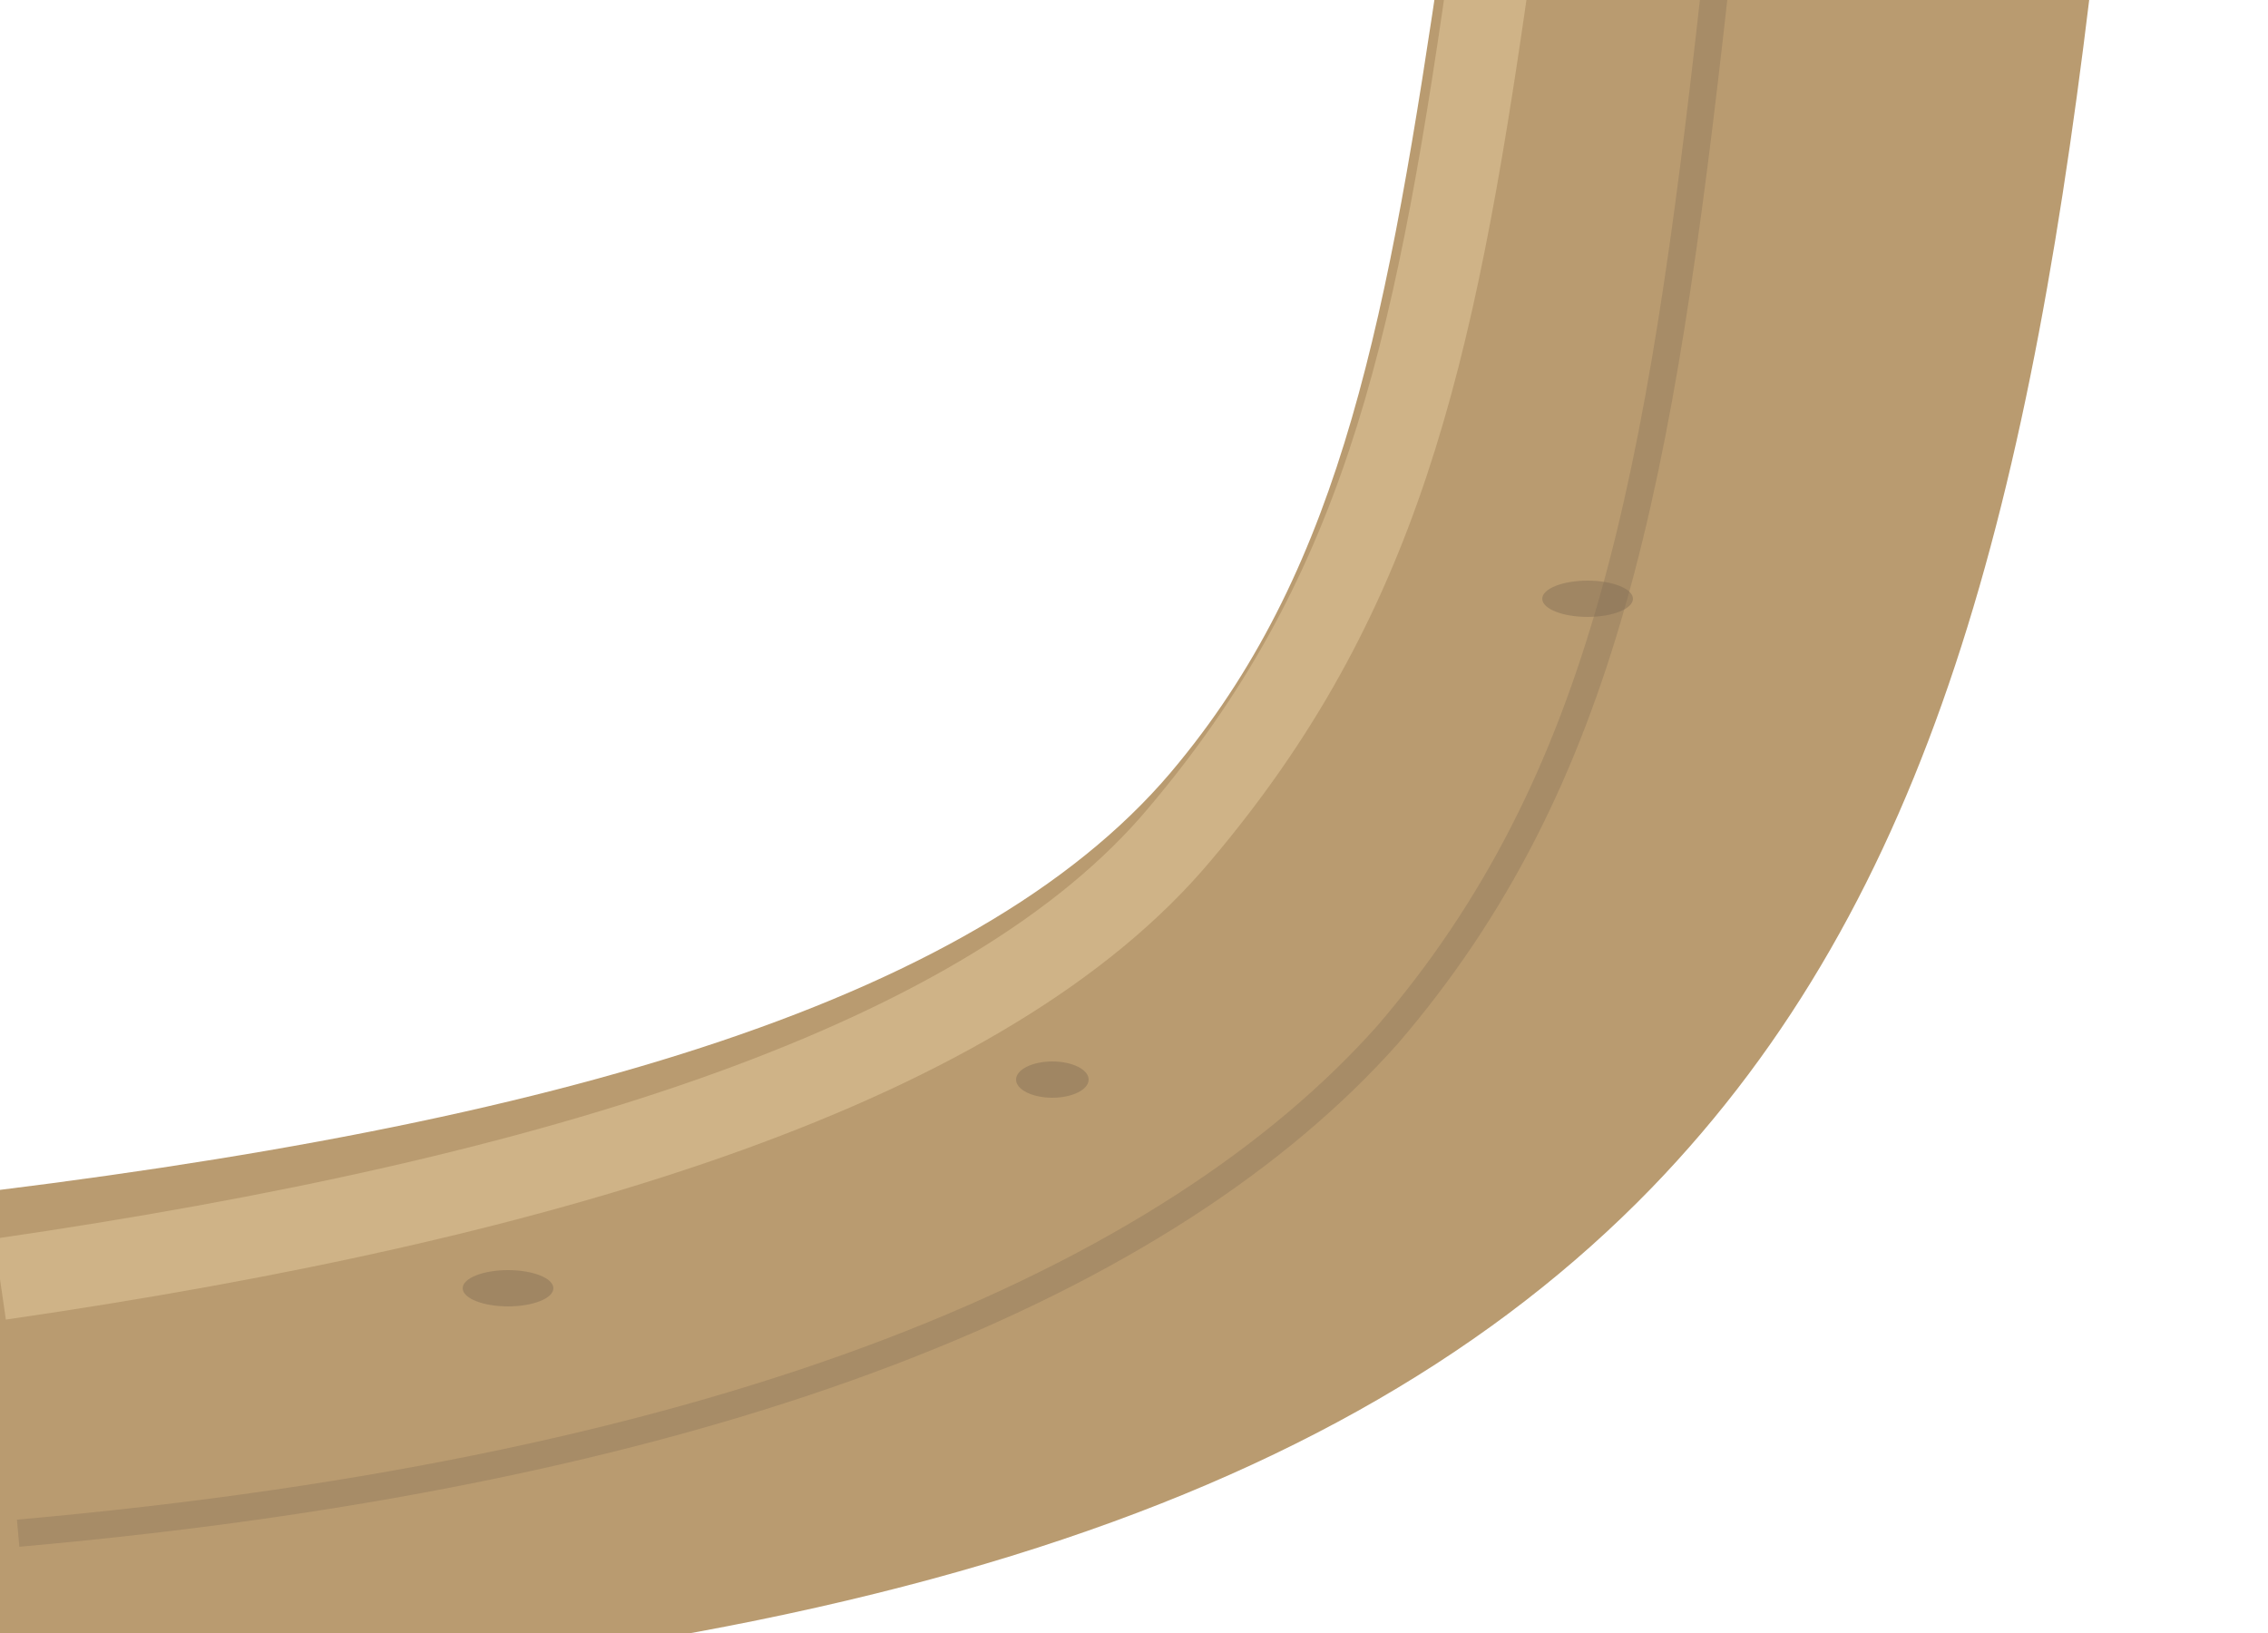
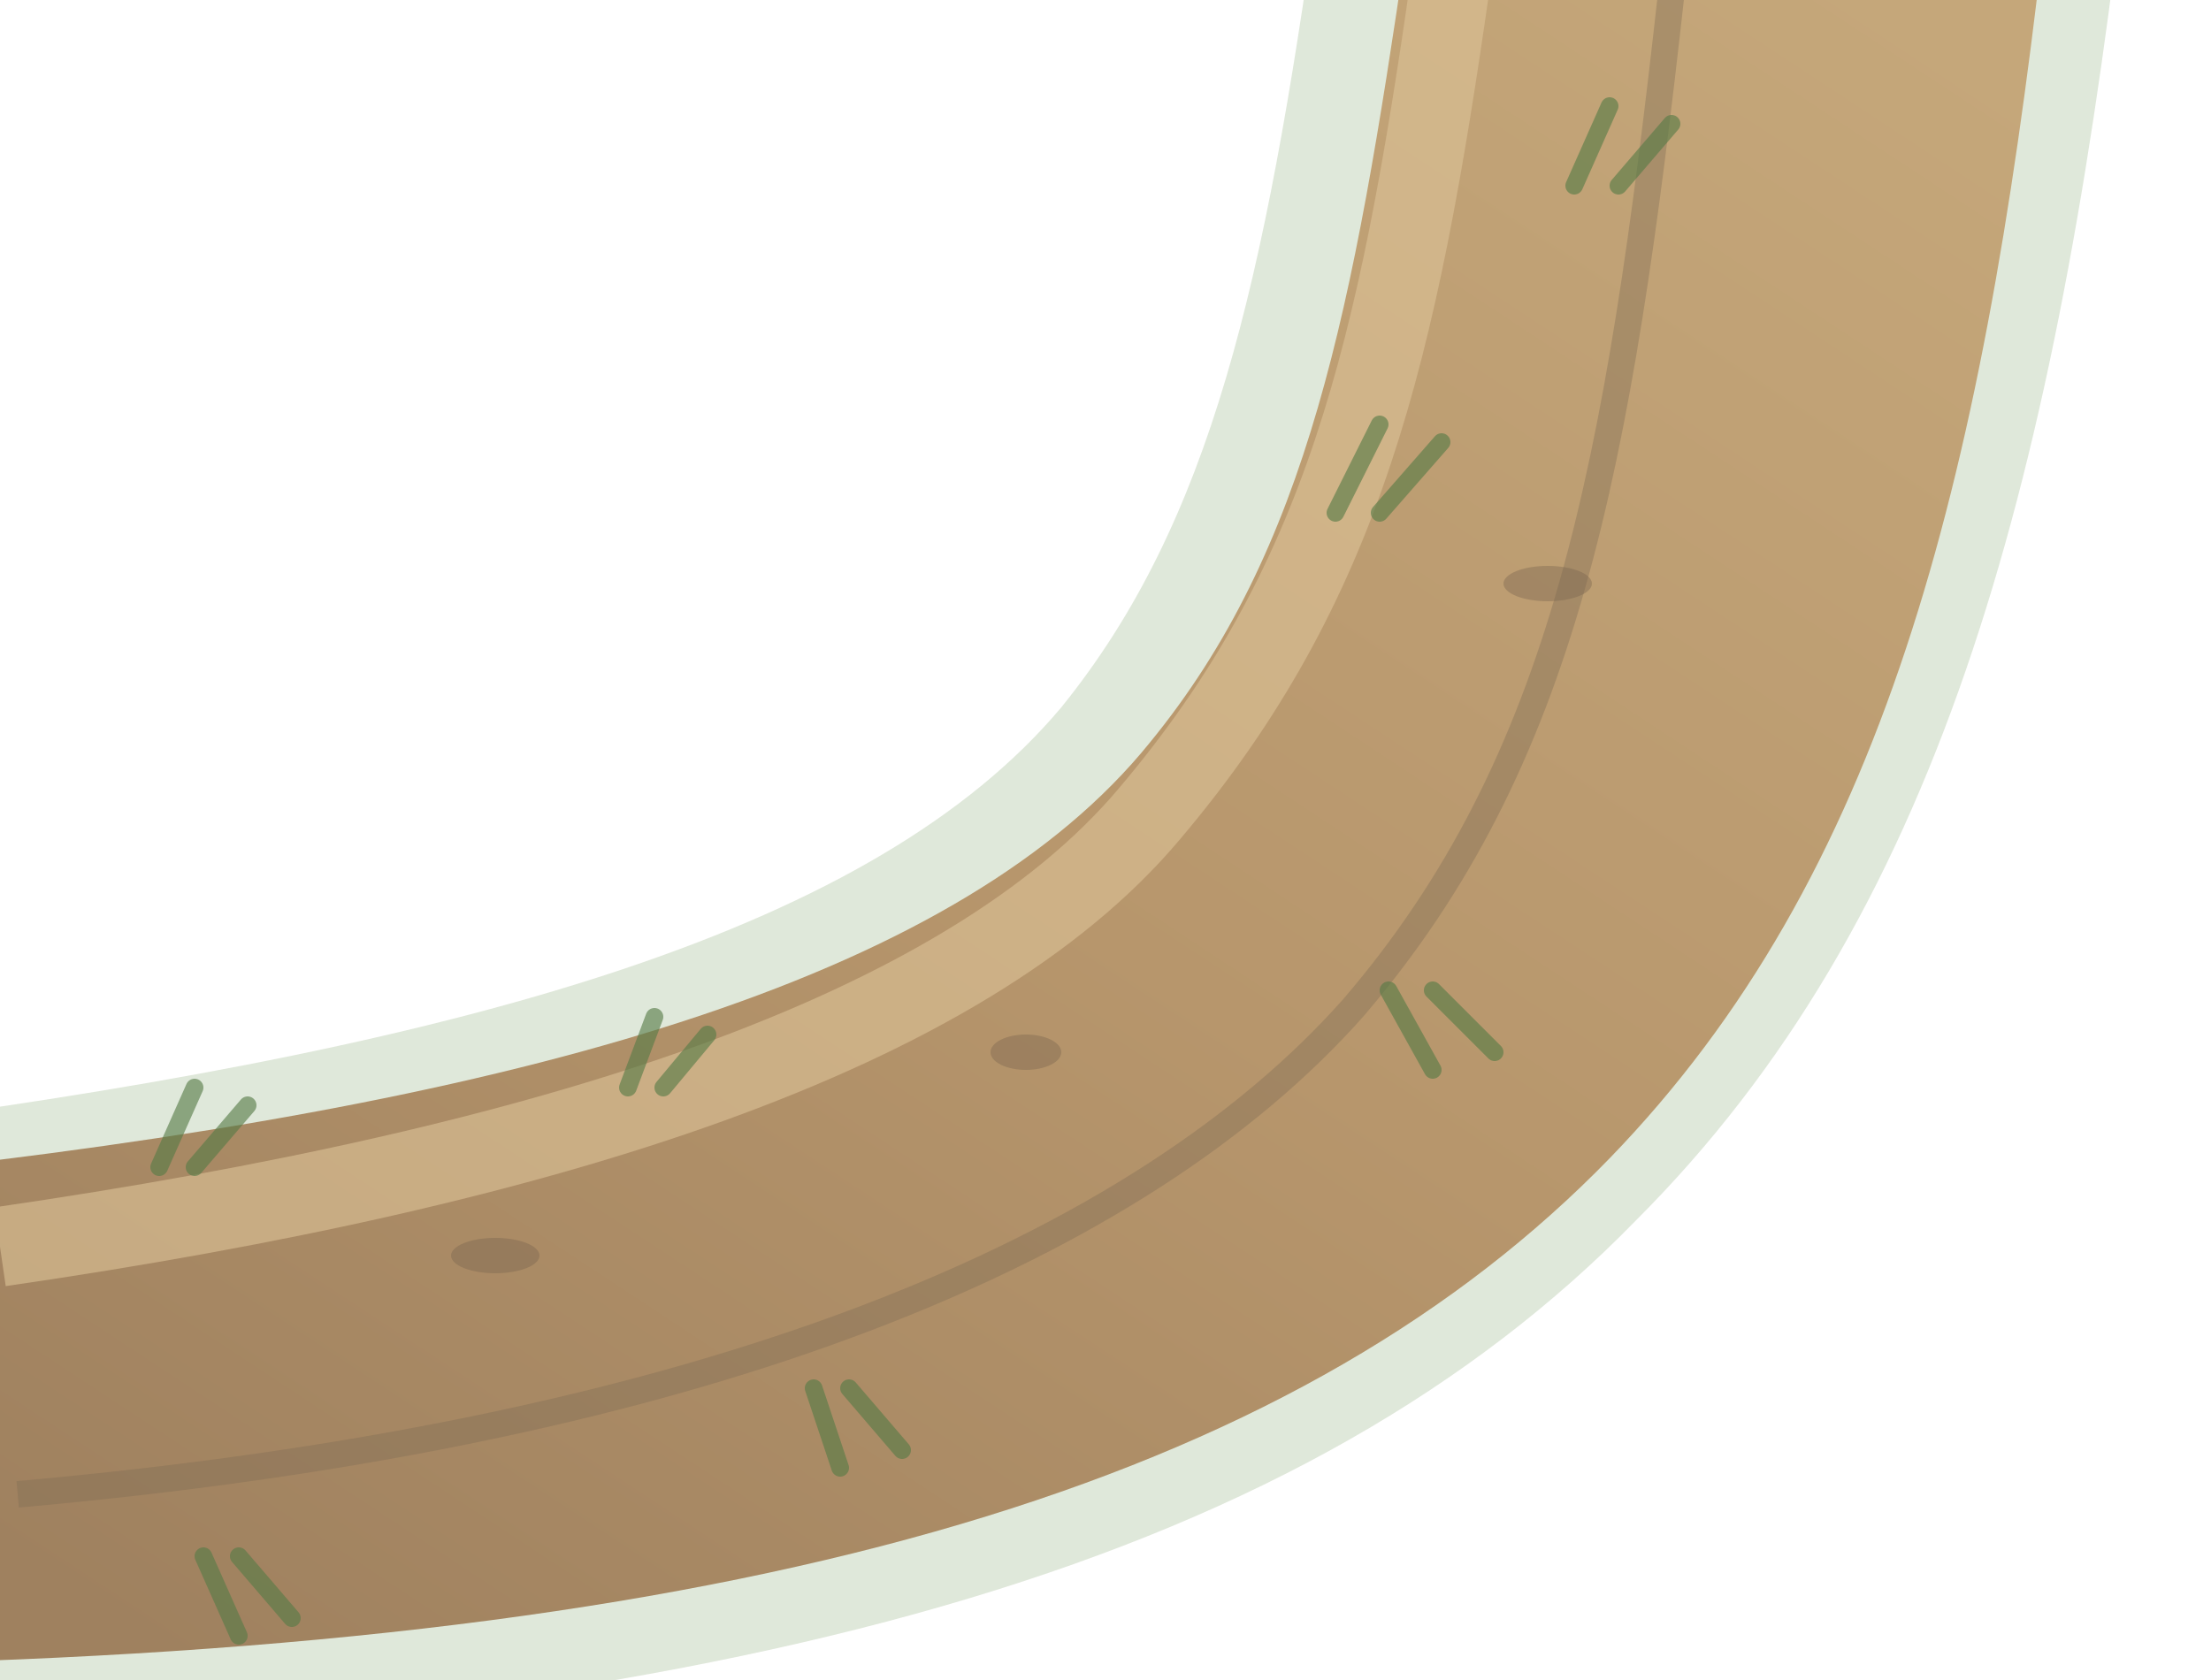
- <svg xmlns="http://www.w3.org/2000/svg" width="250" height="180" viewBox="0 0 250 180">
-   <path d="M-7 132c69-8 116-22 137-48 18-22 23-49 29-90h72c-7 61-18 105-49 137-34 35-91 54-189 57z" fill="#b99b70" />
-   <path d="M0 141c62-9 109-24 130-49 22-26 28-52 34-94" fill="none" stroke="#d9be91" stroke-width="9" opacity=".68" />
-   <path d="M2 169c79-7 127-28 151-55 24-28 30-61 36-115" fill="none" stroke="#8f775a" stroke-width="3" opacity=".42" />
-   <g fill="#7b6750" opacity=".4">
+ <svg xmlns="http://www.w3.org/2000/svg" width="250" height="190" viewBox="0 0 250 190">
+   <defs>
+     <linearGradient id="dirt" x1=".1" y1="1" x2=".9" y2="0">
+       <stop stop-color="#9f815f" />
+       <stop offset=".48" stop-color="#b7966c" />
+       <stop offset="1" stop-color="#c5a77a" />
+     </linearGradient>
+   </defs>
+   <path d="M-13 127c67-9 112-22 133-47 17-21 23-48 29-91h91c-8 67-21 115-55 149-37 38-98 56-198 60z" fill="#6f9456" opacity=".22" />
+   <path d="M-7 132c69-8 116-22 137-48 18-22 23-49 29-90h72c-7 61-18 105-49 137-34 35-91 54-189 57z" fill="url(#dirt)" />
+   <path d="M0 141c62-9 109-24 130-49 22-26 28-52 34-94" fill="none" stroke="#dcc196" stroke-width="9" opacity=".62" />
+   <path d="M2 169c79-7 127-28 151-55 24-28 30-61 36-115" fill="none" stroke="#7f6b53" stroke-width="3" opacity=".38" />
+   <g fill="#75614b" opacity=".38">
    <ellipse cx="56" cy="142" rx="5" ry="2" />
    <ellipse cx="116" cy="119" rx="4" ry="2" />
    <ellipse cx="175" cy="66" rx="5" ry="2" />
  </g>
+   <g fill="none" stroke="#557a46" stroke-width="2" stroke-linecap="round" opacity=".62">
+     <path d="M18 132l4-9m0 9 6-7M71 123l3-8m1 8 5-6M151 58l5-10m0 10 7-8M178 21l4-9m1 9 6-7M23 176l4 9m0-9 6 7M92 157l3 9m1-9 6 7M157 112l5 9m0-9 7 7" />
+   </g>
</svg>
